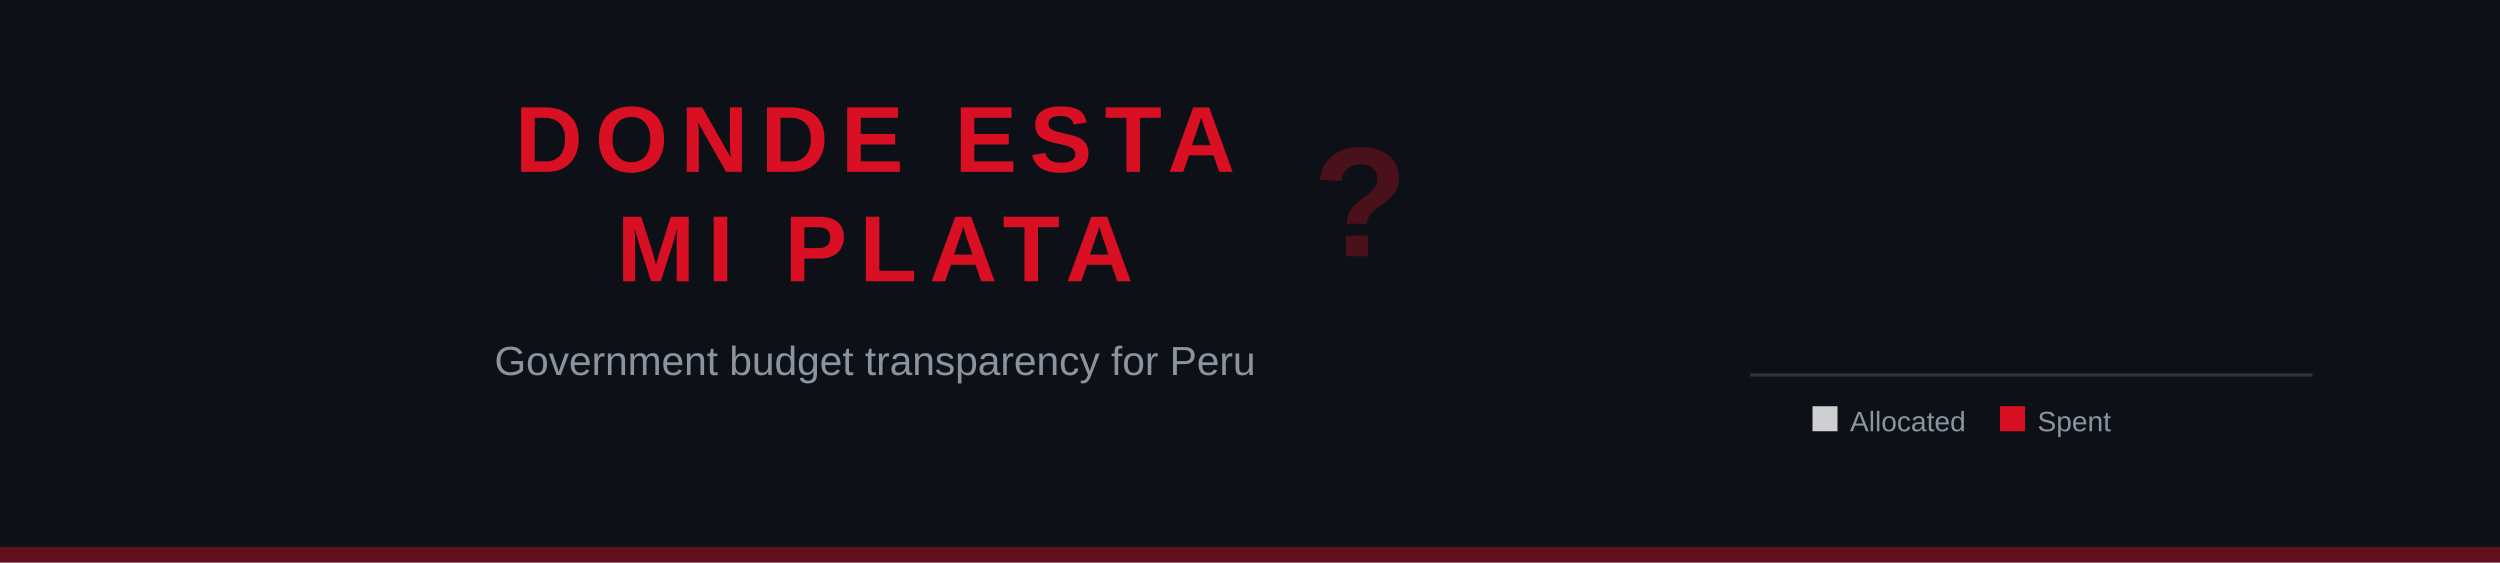
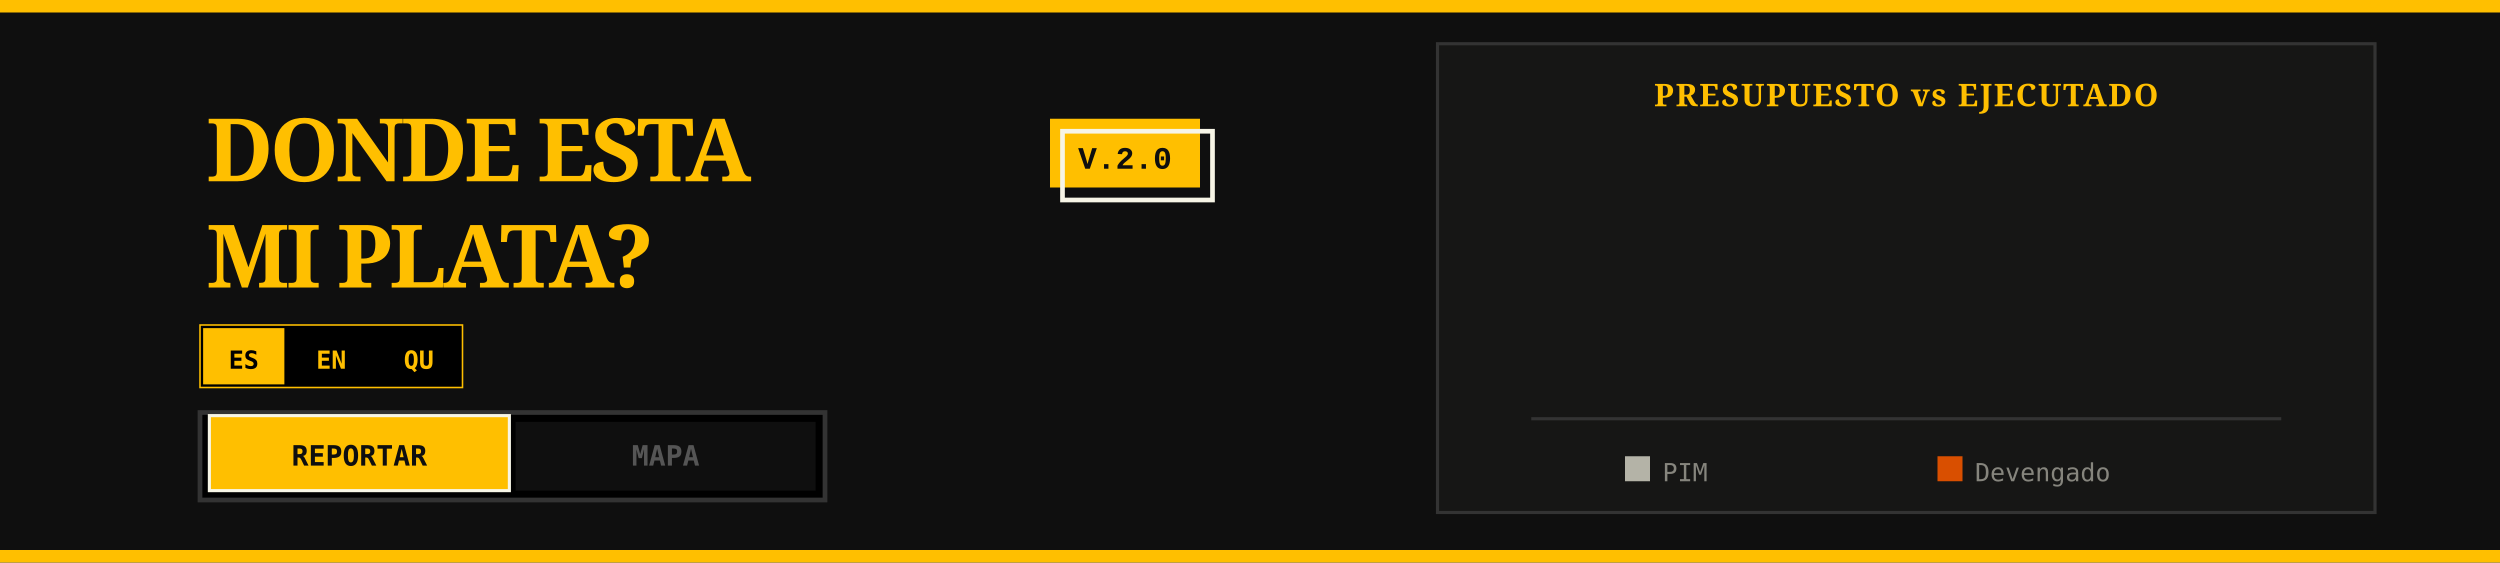
- <svg xmlns="http://www.w3.org/2000/svg" viewBox="0 0 800 180">
-   <style>
-     @keyframes barGrow1 { 0%, 20% { height: 0; y: 120; } 40%, 100% { height: 55; y: 65; } }
-     @keyframes barGrow2 { 0%, 30% { height: 0; y: 120; } 50%, 100% { height: 35; y: 85; } }
-     @keyframes barGrow3 { 0%, 40% { height: 0; y: 120; } 60%, 100% { height: 50; y: 70; } }
-     @keyframes barGrow4 { 0%, 50% { height: 0; y: 120; } 70%, 100% { height: 20; y: 100; } }
-     @keyframes gapFlash { 0%, 70% { opacity: 0; } 80%, 90% { opacity: 1; } 100% { opacity: 0.6; } }
-     .bar-allocated { fill: #ffffff; opacity: 0.8; }
-     .bar-spent { fill: #d91023; }
-     .b1a { animation: barGrow1 4s ease-out infinite; }
-     .b2a { animation: barGrow2 4s ease-out infinite; }
-     .b3a { animation: barGrow3 4s ease-out infinite; }
-     .b4a { animation: barGrow4 4s ease-out infinite; }
-     .b1s { animation: barGrow2 4s ease-out infinite; }
-     .b2s { animation: barGrow4 4s ease-out infinite; }
-     .b3s { animation: barGrow2 4s ease-out infinite; }
-     .b4s { animation: barGrow4 4s ease-out infinite; }
-     .gap-highlight { animation: gapFlash 4s ease-in-out infinite; }
-   </style>
-   <rect width="800" height="180" fill="#0d1117" />
-   <text x="280" y="55" text-anchor="middle" font-family="'Segoe UI', Arial, sans-serif" font-size="30" font-weight="900" fill="#d91023" letter-spacing="4">DONDE ESTA</text>
-   <text x="280" y="90" text-anchor="middle" font-family="'Segoe UI', Arial, sans-serif" font-size="30" font-weight="900" fill="#d91023" letter-spacing="4">MI PLATA</text>
-   <text x="420" y="82" font-family="'Segoe UI', Arial, sans-serif" font-size="50" font-weight="900" fill="#d91023" opacity="0.3">?</text>
-   <g transform="translate(530, 0)">
-     <line x1="30" y1="120" x2="210" y2="120" stroke="#333" stroke-width="1" />
-     <rect x="42" width="16" class="bar-allocated b1a" />
-     <rect x="60" width="16" class="bar-spent b1s" />
-     <rect x="88" width="16" class="bar-allocated b2a" />
-     <rect x="106" width="16" class="bar-spent b2s" />
-     <rect x="134" width="16" class="bar-allocated b3a" />
-     <rect x="152" width="16" class="bar-spent b3s" />
-     <rect x="180" width="16" class="bar-allocated b4a" />
-     <rect x="198" width="16" class="bar-spent b4s" />
-     <rect x="38" y="55" width="180" height="5" rx="2" fill="#d91023" class="gap-highlight" opacity="0" />
-     <rect x="50" y="130" width="8" height="8" fill="#ffffff" opacity="0.8" />
-     <text x="62" y="138" font-family="'Segoe UI', Arial, sans-serif" font-size="9" fill="#8b949e">Allocated</text>
-     <rect x="110" y="130" width="8" height="8" fill="#d91023" />
-     <text x="122" y="138" font-family="'Segoe UI', Arial, sans-serif" font-size="9" fill="#8b949e">Spent</text>
+ <svg xmlns="http://www.w3.org/2000/svg" viewBox="0 0 800 180" fill="none">
+   <defs>
+     <style>
+       @keyframes barGrow1 { 0%,15% { height: 0; } 35%,100% { height: 46; } }
+       @keyframes barGrow2 { 0%,25% { height: 0; } 45%,100% { height: 30; } }
+       @keyframes barGrow3 { 0%,35% { height: 0; } 55%,100% { height: 52; } }
+       @keyframes barGrow4 { 0%,45% { height: 0; } 65%,100% { height: 18; } }
+       @keyframes barSpent1 { 0%,20% { height: 0; } 50%,100% { height: 22; } }
+       @keyframes barSpent2 { 0%,30% { height: 0; } 55%,100% { height: 8; } }
+       @keyframes barSpent3 { 0%,40% { height: 0; } 60%,100% { height: 30; } }
+       @keyframes barSpent4 { 0%,50% { height: 0; } 70%,100% { height: 6; } }
+       @keyframes gapFlash { 0%,65% { opacity: 0; } 75%,92% { opacity: 1; } 100% { opacity: 0; } }
+       .b1 { animation: barGrow1 5s ease-out infinite; }
+       .b2 { animation: barGrow2 5s ease-out infinite; }
+       .b3 { animation: barGrow3 5s ease-out infinite; }
+       .b4 { animation: barGrow4 5s ease-out infinite; }
+       .s1 { animation: barSpent1 5s ease-out infinite; }
+       .s2 { animation: barSpent2 5s ease-out infinite; }
+       .s3 { animation: barSpent3 5s ease-out infinite; }
+       .s4 { animation: barSpent4 5s ease-out infinite; }
+       .gap-mark { animation: gapFlash 5s ease-in-out infinite; }
+     </style>
+   </defs>
+   <rect width="800" height="180" fill="#0F0F0F" />
+   <rect x="0" y="0" width="800" height="4" fill="#FFBF00" />
+   <text x="66" y="58" font-family="'Merriweather',Georgia,serif" font-size="28" font-weight="900" fill="#FFBF00" letter-spacing="-0.04em" text-transform="uppercase">DONDE ESTA</text>
+   <text x="66" y="92" font-family="'Merriweather',Georgia,serif" font-size="28" font-weight="900" fill="#FFBF00" letter-spacing="-0.04em" text-transform="uppercase">MI PLATA?</text>
+   <rect x="336" y="38" width="48" height="22" fill="#FFBF00" />
+   <rect x="340" y="42" width="48" height="22" fill="none" stroke="#F7F5E6" stroke-width="1.5" />
+   <text x="360" y="54" font-family="'Courier Prime','Courier New',monospace" font-size="10" font-weight="700" fill="#0F0F0F" text-anchor="middle">V.2.0</text>
+   <g transform="translate(64, 104)">
+     <rect x="0" y="0" width="84" height="20" fill="#000000" stroke="#FFBF00" stroke-width="0.5" />
+     <rect x="1" y="1" width="26" height="18" fill="#FFBF00" />
+     <text x="14" y="14" font-family="'Courier Prime',monospace" font-size="8" font-weight="700" fill="#000000" text-anchor="middle">ES</text>
+     <text x="42" y="14" font-family="'Courier Prime',monospace" font-size="8" font-weight="700" fill="#FFBF00" text-anchor="middle">EN</text>
+     <text x="70" y="14" font-family="'Courier Prime',monospace" font-size="8" font-weight="700" fill="#FFBF00" text-anchor="middle">QU</text>
  </g>
-   <text x="280" y="120" text-anchor="middle" font-family="'Segoe UI', Arial, sans-serif" font-size="13" fill="#8b949e">Government budget transparency for Peru</text>
-   <rect x="0" y="175" width="800" height="5" fill="#d91023" opacity="0.4" />
+   <g transform="translate(64, 132)">
+     <rect x="0" y="0" width="200" height="28" fill="#000000" stroke="#333333" stroke-width="1.5" />
+     <rect x="3" y="1" width="96" height="24" fill="#FFBF00" stroke="#F7F5E6" stroke-width="1" />
+     <text x="51" y="17" font-family="'Courier Prime',monospace" font-size="9" font-weight="700" fill="#0F0F0F" text-anchor="middle">REPORTAR</text>
+     <rect x="101" y="3" width="96" height="22" fill="#0F0F0F" />
+     <text x="149" y="17" font-family="'Courier Prime',monospace" font-size="9" font-weight="700" fill="#555555" text-anchor="middle">MAPA</text>
+   </g>
+   <g transform="translate(460, 14)">
+     <rect x="0" y="0" width="300" height="150" rx="0" fill="#F7F5E6" fill-opacity="0.03" stroke="#333333" stroke-width="1" />
+     <text x="150" y="20" font-family="'Merriweather',serif" font-size="10" font-weight="700" fill="#FFBF00" text-anchor="middle" letter-spacing="0.05em">PRESUPUESTO vs EJECUTADO</text>
+     <line x1="30" y1="120" x2="270" y2="120" stroke="#333333" stroke-width="1" />
+     <rect x="46" y="74" width="18" fill="#F7F5E6" fill-opacity="0.7" class="b1" />
+     <rect x="106" y="90" width="18" fill="#F7F5E6" fill-opacity="0.7" class="b2" />
+     <rect x="166" y="68" width="18" fill="#F7F5E6" fill-opacity="0.7" class="b3" />
+     <rect x="226" y="102" width="18" fill="#F7F5E6" fill-opacity="0.7" class="b4" />
+     <rect x="66" y="98" width="18" fill="#D94F00" class="s1" />
+     <rect x="126" y="112" width="18" fill="#D94F00" class="s2" />
+     <rect x="186" y="90" width="18" fill="#D94F00" class="s3" />
+     <rect x="246" y="114" width="18" fill="#D94F00" class="s4" />
+     <text x="75" y="92" font-family="'Courier Prime',monospace" font-size="7" fill="#D94F00" text-anchor="middle" class="gap-mark" opacity="0">GAP</text>
+     <text x="255" y="98" font-family="'Courier Prime',monospace" font-size="7" fill="#D94F00" text-anchor="middle" class="gap-mark" opacity="0">GAP</text>
+     <rect x="60" y="132" width="8" height="8" fill="#F7F5E6" fill-opacity="0.7" />
+     <text x="72" y="140" font-family="'Courier Prime',monospace" font-size="8" fill="#F7F5E6" fill-opacity="0.5">PIM</text>
+     <rect x="160" y="132" width="8" height="8" fill="#D94F00" />
+     <text x="172" y="140" font-family="'Courier Prime',monospace" font-size="8" fill="#F7F5E6" fill-opacity="0.5">Devengado</text>
+   </g>
+   <rect x="0" y="176" width="800" height="4" fill="#FFBF00" />
</svg>
